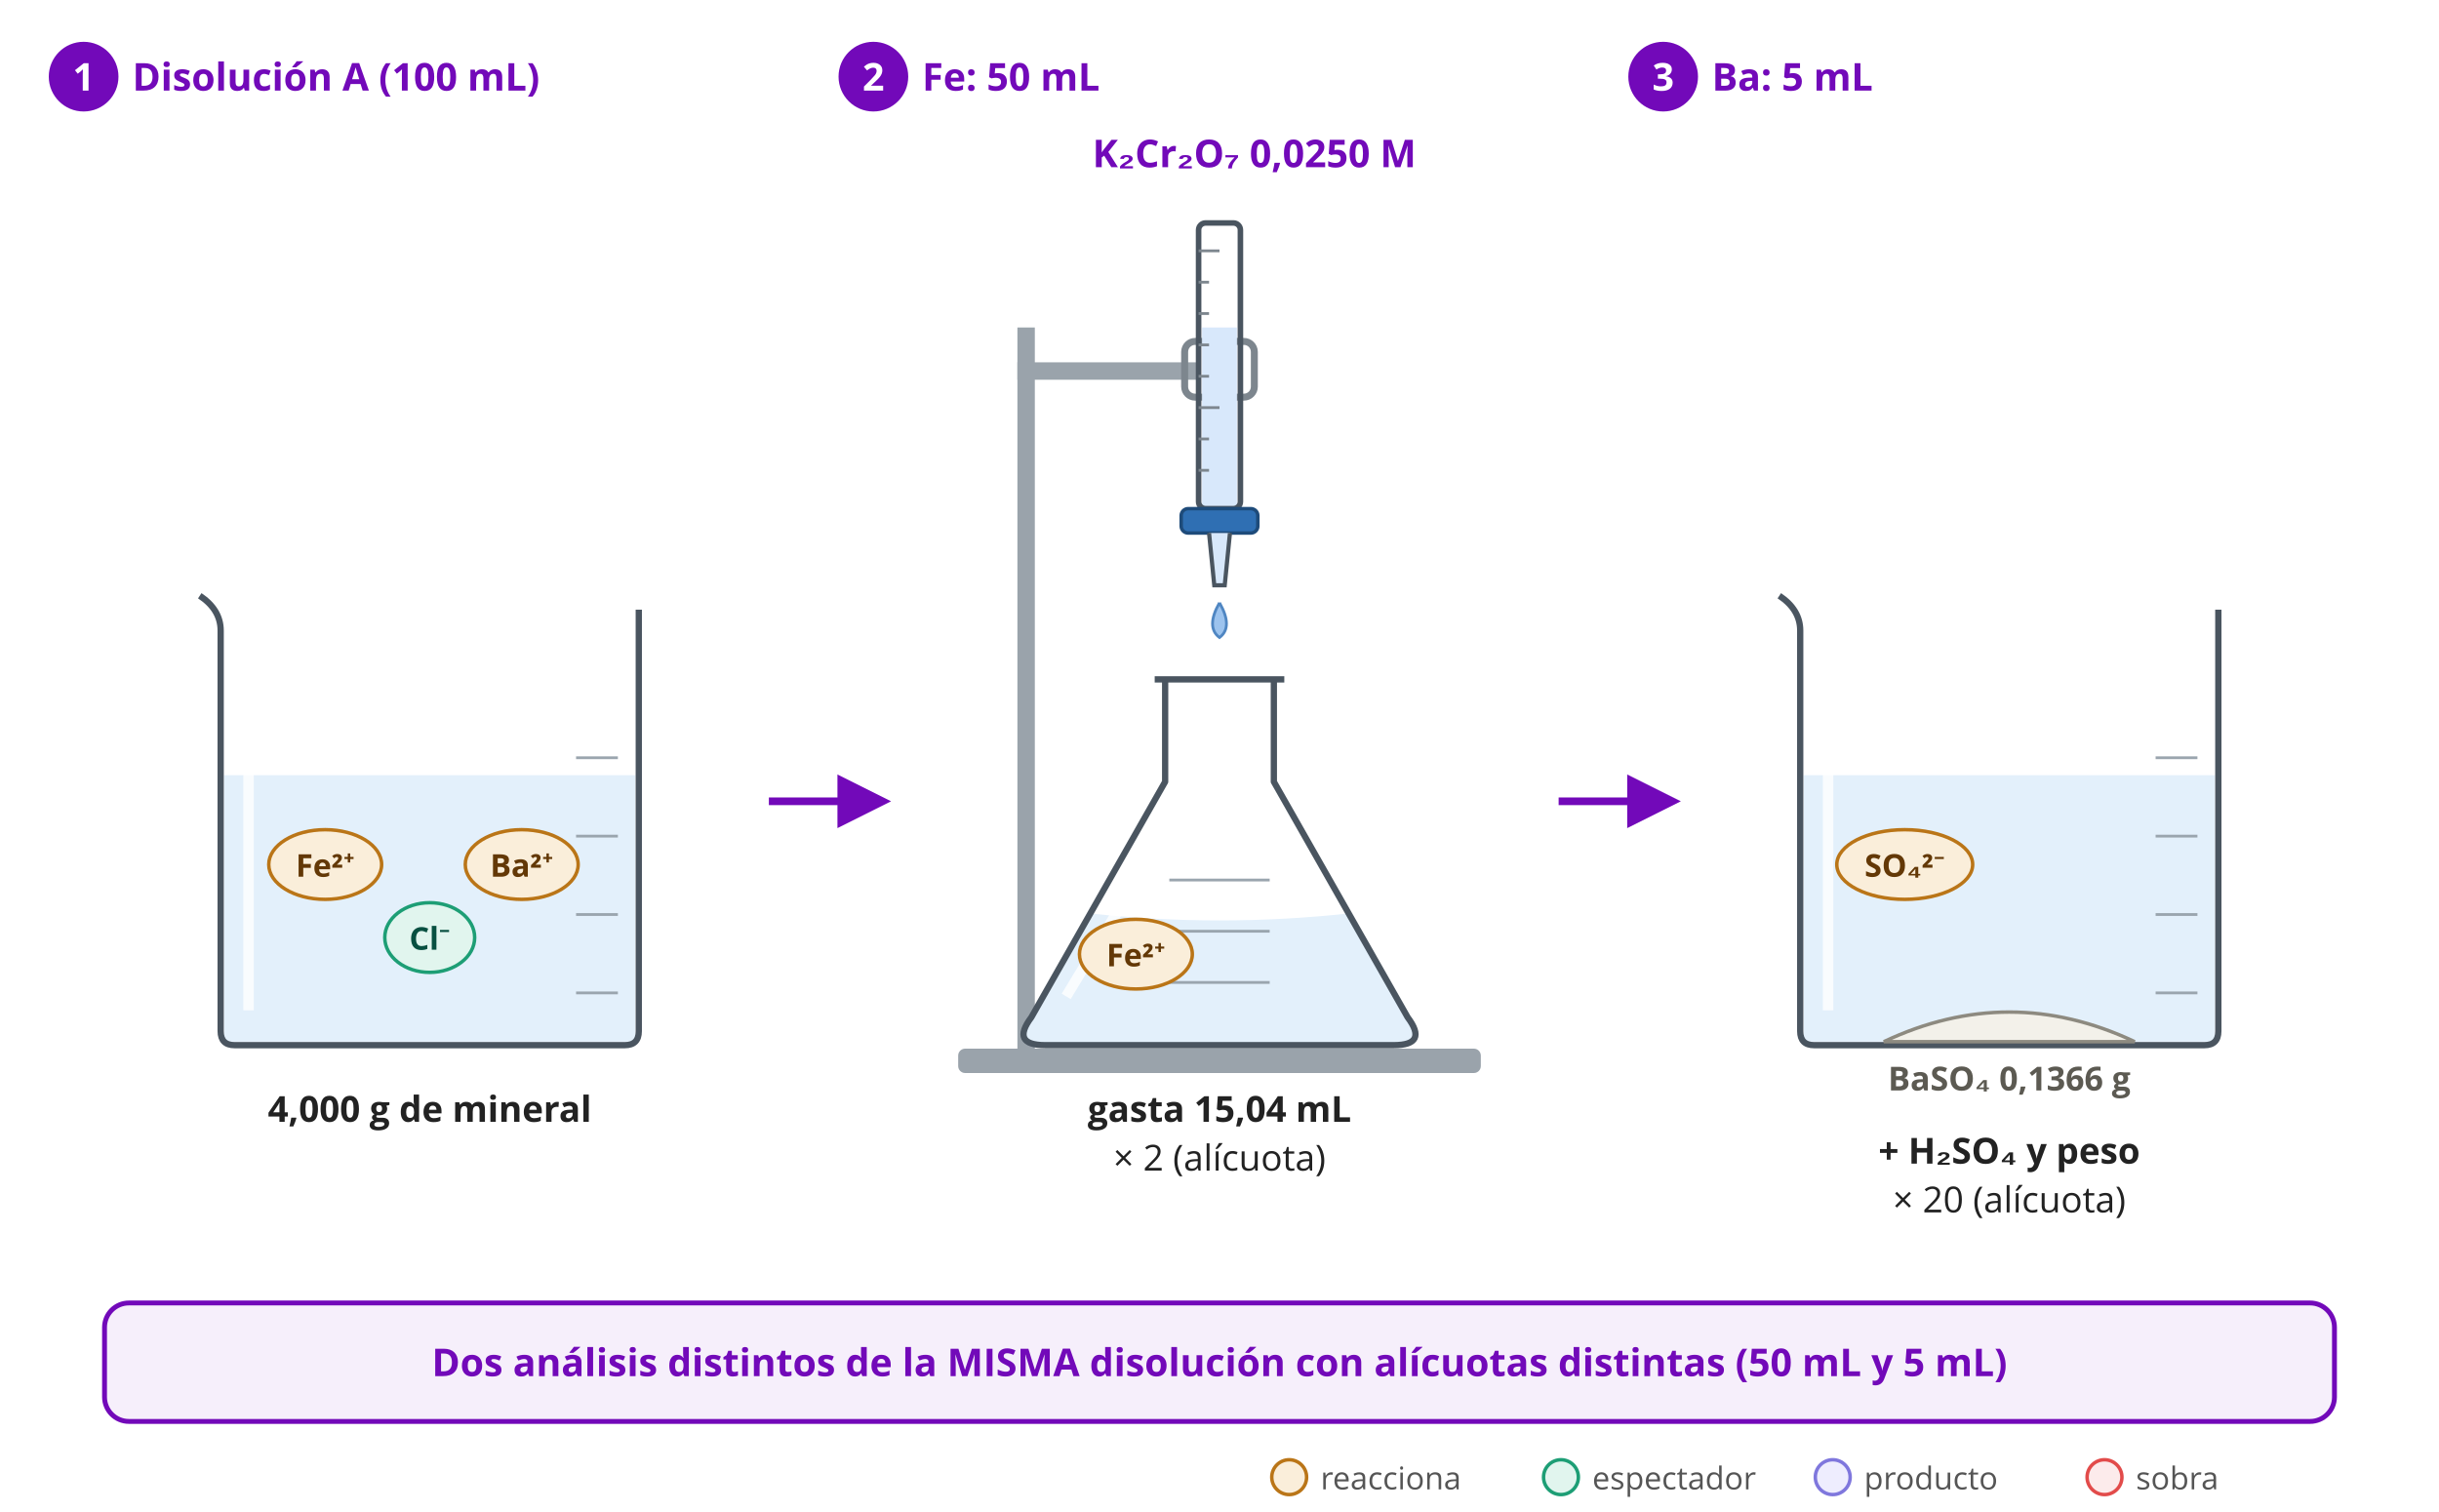
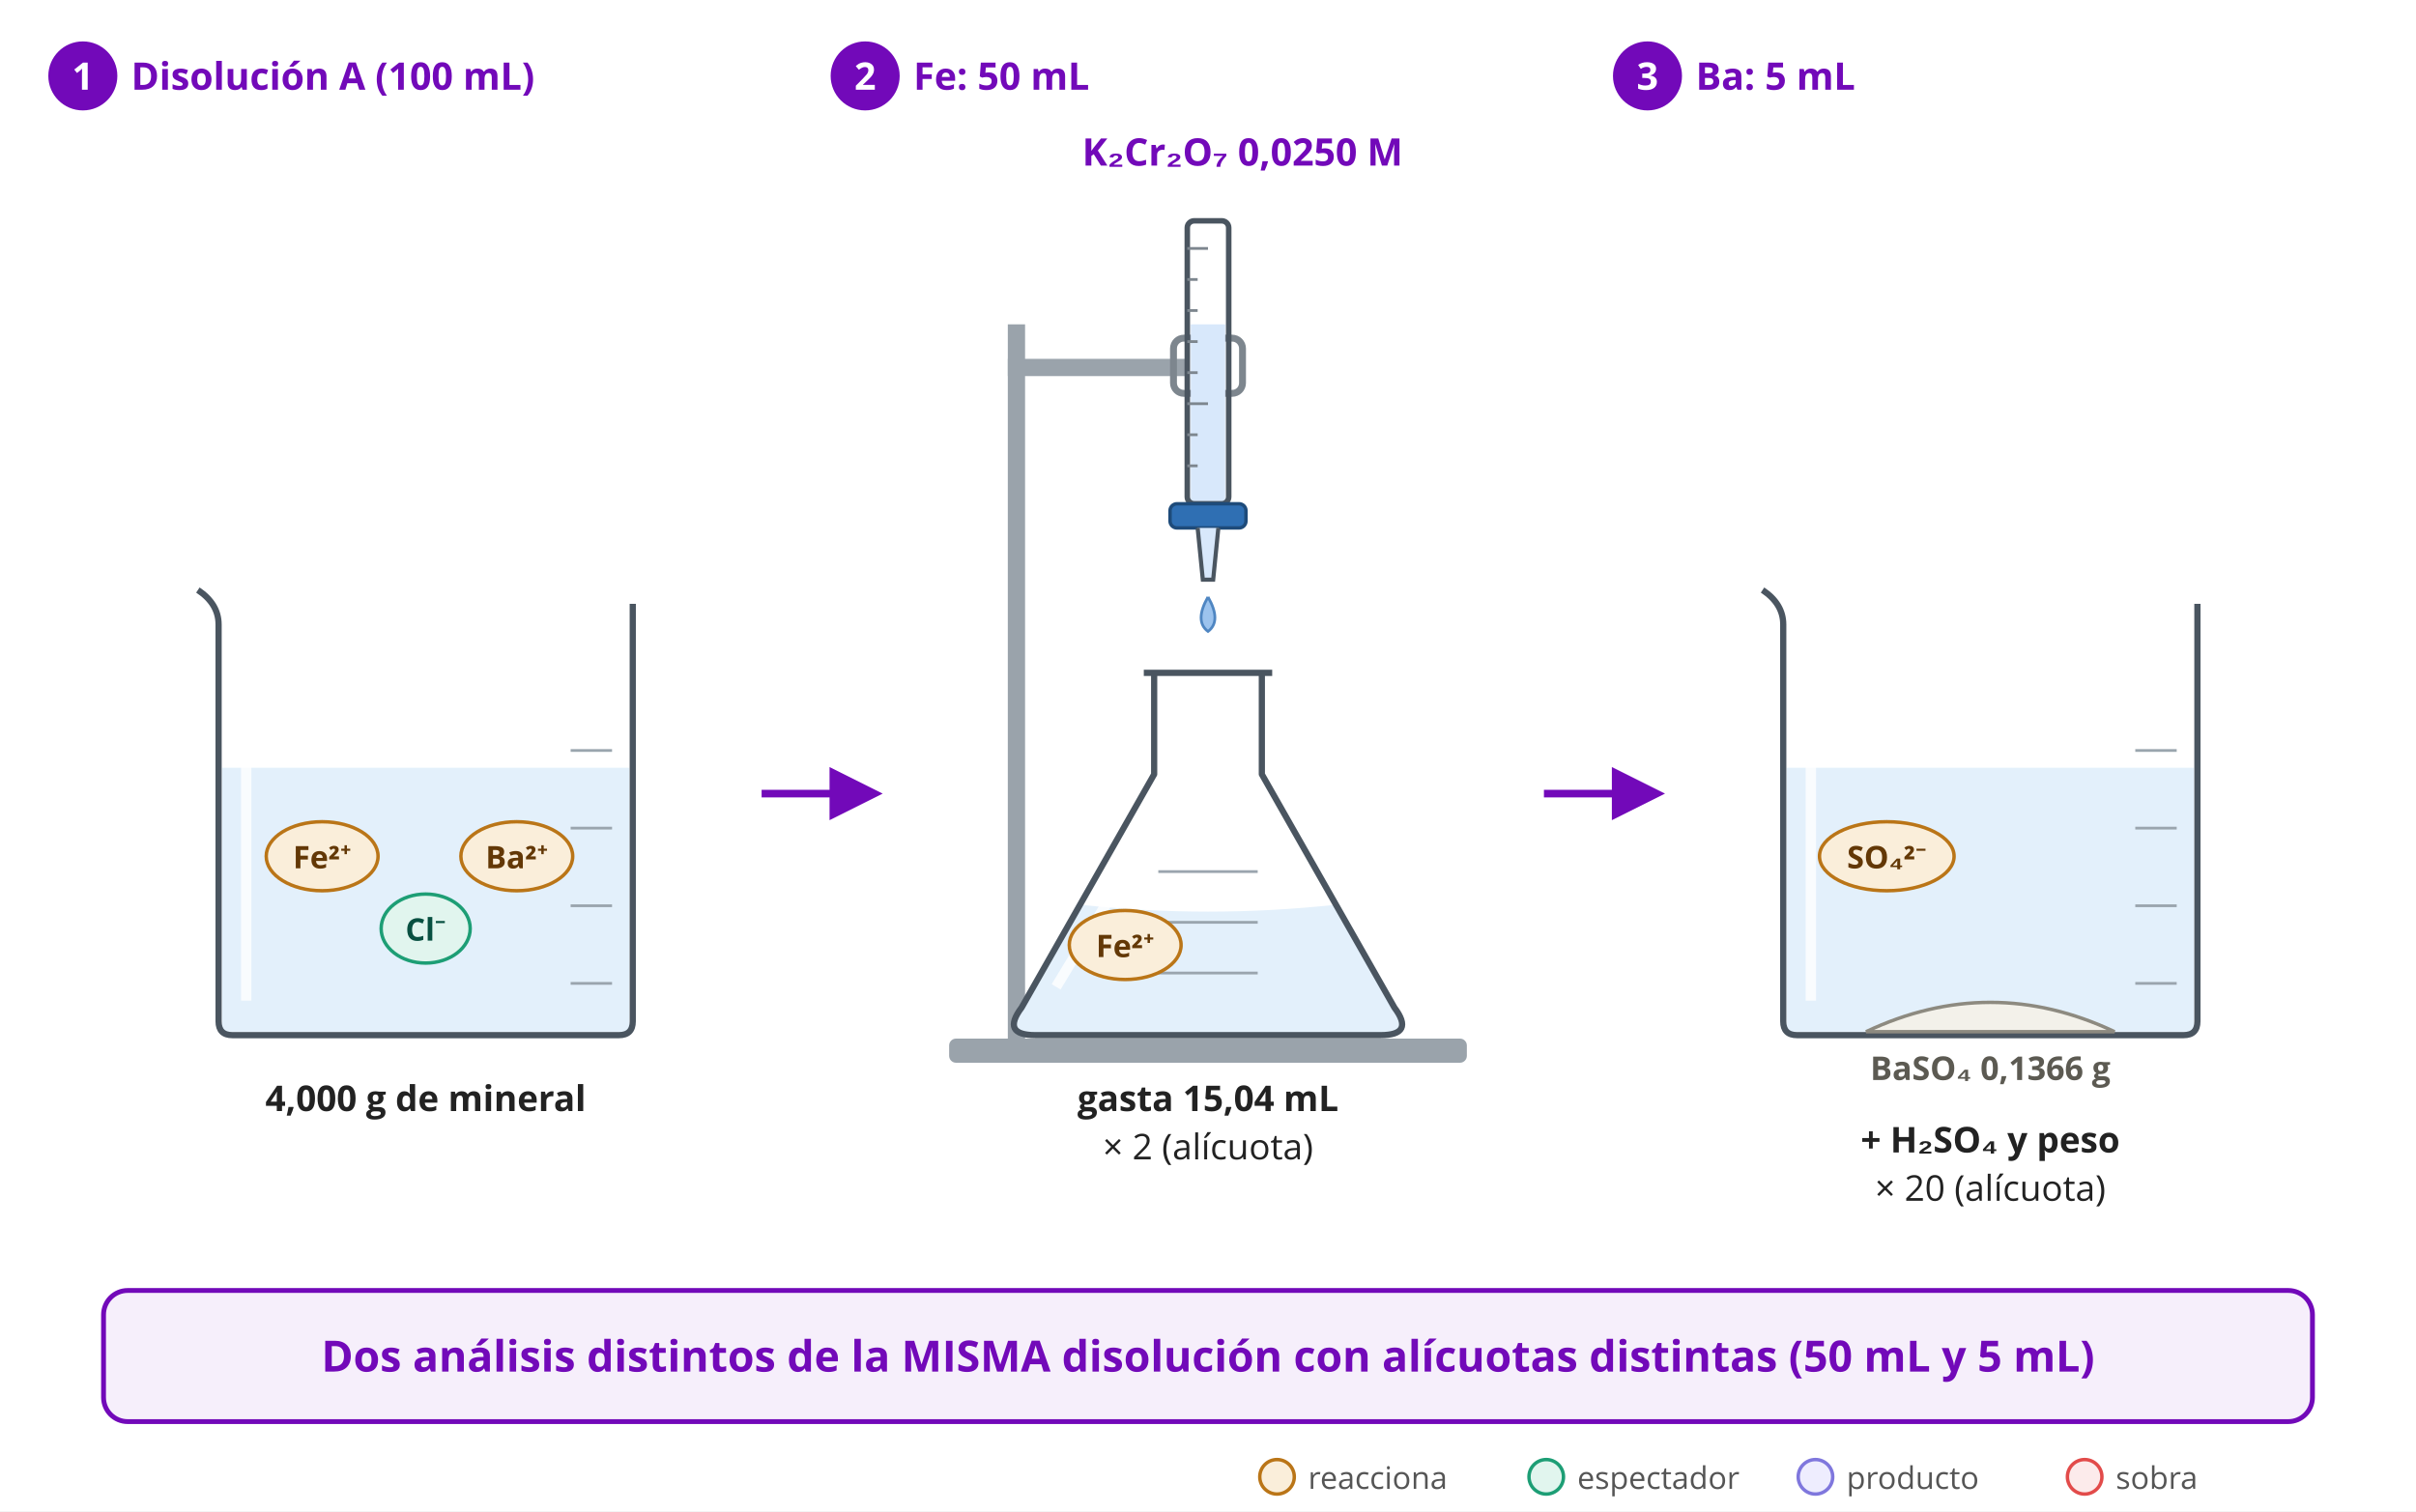
- <svg xmlns="http://www.w3.org/2000/svg" viewBox="0 0 700 434" width="700" height="434">
+ <svg xmlns="http://www.w3.org/2000/svg" viewBox="0 0 700 438" width="700" height="438">
  <defs>
    <marker id="pta" viewBox="0 0 10 10" refX="8" refY="5" markerWidth="7" markerHeight="7" orient="auto-start-reverse">
      <path d="M0 0 L10 5 L0 10 z" fill="#7209b9" />
    </marker>
  </defs>
-   <rect width="700" height="434" fill="white" />
+   <rect width="700" height="438" fill="white" />
  <circle cx="24.0" cy="22" r="10" fill="#7209b9" />
  <text x="24.0" y="26" text-anchor="middle" font-size="11" font-weight="bold" fill="white" font-family="Open Sans, Arial, sans-serif">1</text>
  <text x="40.0" y="26" text-anchor="start" font-size="11.5" font-weight="bold" fill="#7209b9" font-family="Open Sans, Arial, sans-serif" />
  <text x="38.0" y="26" text-anchor="start" font-size="11" font-weight="bold" fill="#7209b9" font-family="Open Sans, Arial, sans-serif">Disolución A (100 mL)</text>
  <rect x="64.333" y="222.5" width="118" height="76.5" fill="#e3f0fb" />
  <path d="M57.333 171 Q63.333 175 63.333 181 V296 Q63.333 300 67.333 300 H179.333 Q183.333 300 183.333 296 V175" fill="none" stroke="#4a5560" stroke-width="1.8" />
  <line x1="165.333" y1="285.0" x2="177.333" y2="285.0" stroke="#9aa5ae" stroke-width=".8" />
  <line x1="165.333" y1="262.5" x2="177.333" y2="262.5" stroke="#9aa5ae" stroke-width=".8" />
  <line x1="165.333" y1="240.0" x2="177.333" y2="240.0" stroke="#9aa5ae" stroke-width=".8" />
  <line x1="165.333" y1="217.5" x2="177.333" y2="217.5" stroke="#9aa5ae" stroke-width=".8" />
  <line x1="71.333" y1="189" x2="71.333" y2="290" stroke="white" stroke-width="3" opacity=".8" />
  <ellipse cx="93.333" cy="248.15" rx="16.2" ry="10" fill="#FAEEDA" stroke="#BA7517" stroke-width="1" />
  <text x="93.333" y="251.65" text-anchor="middle" font-size="9" font-weight="bold" fill="#633806" font-family="Open Sans, Arial, sans-serif">Fe²⁺</text>
  <ellipse cx="149.733" cy="248.15" rx="16.2" ry="10" fill="#FAEEDA" stroke="#BA7517" stroke-width="1" />
  <text x="149.733" y="251.65" text-anchor="middle" font-size="9" font-weight="bold" fill="#633806" font-family="Open Sans, Arial, sans-serif">Ba²⁺</text>
  <ellipse cx="123.333" cy="269.11" rx="12.9" ry="10" fill="#E1F5EE" stroke="#1D9E75" stroke-width="1" />
  <text x="123.333" y="272.61" text-anchor="middle" font-size="9" font-weight="bold" fill="#085041" font-family="Open Sans, Arial, sans-serif">Cl⁻</text>
  <text x="123.333" y="322" text-anchor="middle" font-size="10.3" font-weight="bold" fill="#222" font-family="Open Sans, Arial, sans-serif">4,000 g de mineral</text>
  <path d="M220.667 230 L252.667 230" fill="none" stroke="#7209b9" stroke-width="2.2" marker-end="url(#pta)" />
  <circle cx="250.667" cy="22" r="10" fill="#7209b9" />
  <text x="250.667" y="26" text-anchor="middle" font-size="11" font-weight="bold" fill="white" font-family="Open Sans, Arial, sans-serif">2</text>
  <text x="266.667" y="26" text-anchor="start" font-size="11.5" font-weight="bold" fill="#7209b9" font-family="Open Sans, Arial, sans-serif" />
  <text x="264.667" y="26" text-anchor="start" font-size="11" font-weight="bold" fill="#7209b9" font-family="Open Sans, Arial, sans-serif">Fe: 50 mL</text>
  <rect x="292.0" y="94" width="5" height="207" fill="#9aa3ab" />
  <rect x="275.0" y="301" width="150" height="7" rx="2" fill="#9aa3ab" />
  <rect x="292.0" y="104" width="52" height="5" fill="#9aa3ab" />
  <rect x="340.0" y="98" width="20" height="16" rx="3" fill="none" stroke="#7d868e" stroke-width="2" />
  <rect x="345.0" y="94" width="10" height="52" fill="#d8e8fb" />
  <rect x="344.0" y="64" width="12" height="82" rx="2" fill="none" stroke="#4a5560" stroke-width="1.6" />
  <line x1="344.0" y1="72" x2="350.0" y2="72" stroke="#7d868e" stroke-width=".8" />
  <line x1="344.0" y1="81" x2="347.0" y2="81" stroke="#7d868e" stroke-width=".8" />
  <line x1="344.0" y1="90" x2="347.0" y2="90" stroke="#7d868e" stroke-width=".8" />
  <line x1="344.0" y1="99" x2="347.0" y2="99" stroke="#7d868e" stroke-width=".8" />
  <line x1="344.0" y1="108" x2="347.0" y2="108" stroke="#7d868e" stroke-width=".8" />
  <line x1="344.0" y1="117" x2="350.0" y2="117" stroke="#7d868e" stroke-width=".8" />
  <line x1="344.0" y1="126" x2="347.0" y2="126" stroke="#7d868e" stroke-width=".8" />
  <line x1="344.0" y1="135" x2="347.0" y2="135" stroke="#7d868e" stroke-width=".8" />
  <rect x="339.0" y="146" width="22" height="7" rx="2" fill="#2f6fb3" stroke="#1e4b7a" />
  <path d="M347.0 153 L348.5 168 H351.5 L353.0 153" fill="#d8e8fb" stroke="#4a5560" stroke-width="1.2" />
  <path d="M350.0 173 q-4 7 0 10 q4 -3 0 -10" fill="#9cc3ee" stroke="#4f86c2" stroke-width=".8" />
  <text x="360.0" y="48.0" text-anchor="middle" font-size="11.0" font-weight="bold" fill="#7209b9" font-family="Open Sans, Arial, sans-serif">K₂Cr₂O₇ 0,0250 M</text>
  <path d="M312.928 262.2 Q350.0 266.2 387.072 262.2 L404.0 292 Q410.0 300 400.0 300 H300.0 Q290.0 300 296.0 292 Z" fill="#e3f0fb" stroke="none" />
  <path d="M331.4 195 H368.6 M334.4 195 V224.4 L296.0 292 Q290.0 300 300.0 300 H400.0 Q410.0 300 404.0 292 L365.6 224.4 V195" fill="none" stroke="#4a5560" stroke-width="1.8" stroke-linejoin="round" />
  <path d="M306.0 286 L338.4 232.4" stroke="white" stroke-width="3" opacity=".8" />
  <line x1="335.6" y1="282.0" x2="364.4" y2="282.0" stroke="#9aa5ae" stroke-width=".8" />
  <line x1="335.6" y1="267.3" x2="364.4" y2="267.3" stroke="#9aa5ae" stroke-width=".8" />
  <line x1="335.6" y1="252.6" x2="364.4" y2="252.6" stroke="#9aa5ae" stroke-width=".8" />
  <ellipse cx="326.0" cy="273.876" rx="16.2" ry="10" fill="#FAEEDA" stroke="#BA7517" stroke-width="1" />
  <text x="326.0" y="277.376" text-anchor="middle" font-size="9" font-weight="bold" fill="#633806" font-family="Open Sans, Arial, sans-serif">Fe²⁺</text>
  <text x="350.0" y="322" text-anchor="middle" font-size="10.3" font-weight="bold" fill="#222" font-family="Open Sans, Arial, sans-serif">gasta 15,04 mL</text>
  <text x="350.0" y="336" text-anchor="middle" font-size="10.3" font-weight="normal" fill="#222" font-family="Open Sans, Arial, sans-serif">× 2 (alícuota)</text>
  <path d="M447.333 230 L479.333 230" fill="none" stroke="#7209b9" stroke-width="2.2" marker-end="url(#pta)" />
  <circle cx="477.333" cy="22" r="10" fill="#7209b9" />
  <text x="477.333" y="26" text-anchor="middle" font-size="11" font-weight="bold" fill="white" font-family="Open Sans, Arial, sans-serif">3</text>
  <text x="493.333" y="26" text-anchor="start" font-size="11.5" font-weight="bold" fill="#7209b9" font-family="Open Sans, Arial, sans-serif" />
  <text x="491.333" y="26" text-anchor="start" font-size="11" font-weight="bold" fill="#7209b9" font-family="Open Sans, Arial, sans-serif">Ba: 5 mL</text>
  <rect x="517.667" y="222.5" width="118" height="76.5" fill="#e3f0fb" />
  <path d="M510.667 171 Q516.667 175 516.667 181 V296 Q516.667 300 520.667 300 H632.667 Q636.667 300 636.667 296 V175" fill="none" stroke="#4a5560" stroke-width="1.8" />
  <line x1="618.667" y1="285.0" x2="630.667" y2="285.0" stroke="#9aa5ae" stroke-width=".8" />
  <line x1="618.667" y1="262.5" x2="630.667" y2="262.5" stroke="#9aa5ae" stroke-width=".8" />
  <line x1="618.667" y1="240.0" x2="630.667" y2="240.0" stroke="#9aa5ae" stroke-width=".8" />
  <line x1="618.667" y1="217.5" x2="630.667" y2="217.5" stroke="#9aa5ae" stroke-width=".8" />
  <line x1="524.667" y1="189" x2="524.667" y2="290" stroke="white" stroke-width="3" opacity=".8" />
  <path d="M540.667 299 Q576.667 282 612.667 299 Z" fill="#f3f1ea" stroke="#8d8a80" />
  <text x="576.667" y="313" text-anchor="middle" font-size="9.5" font-weight="bold" fill="#5c5a52" font-family="Open Sans, Arial, sans-serif">BaSO₄ 0,1366 g</text>
  <ellipse cx="546.667" cy="248.15" rx="19.5" ry="10" fill="#FAEEDA" stroke="#BA7517" stroke-width="1" />
  <text x="546.667" y="251.65" text-anchor="middle" font-size="9" font-weight="bold" fill="#633806" font-family="Open Sans, Arial, sans-serif">SO₄²⁻</text>
  <text x="576.667" y="334" text-anchor="middle" font-size="10.3" font-weight="bold" fill="#222" font-family="Open Sans, Arial, sans-serif">+ H₂SO₄ y peso</text>
  <text x="576.667" y="348" text-anchor="middle" font-size="10.3" font-weight="normal" fill="#222" font-family="Open Sans, Arial, sans-serif">× 20 (alícuota)</text>
-   <rect x="30" y="374" width="640" height="34" rx="7" fill="#f6effb" stroke="#7209b9" stroke-width="1.4" />
-   <text x="350.0" y="395.0" text-anchor="middle" font-size="11" font-weight="bold" fill="#7209b9" font-family="Open Sans, Arial, sans-serif">Dos análisis distintos de la MISMA disolución con alícuotas distintas (50 mL y 5 mL)</text>
-   <circle cx="370" cy="424" r="5" fill="#FAEEDA" stroke="#BA7517" />
-   <text x="379" y="427.5" text-anchor="start" font-size="9" font-weight="normal" fill="#555" font-family="Open Sans, Arial, sans-serif">reacciona</text>
-   <circle cx="448" cy="424" r="5" fill="#E1F5EE" stroke="#1D9E75" />
-   <text x="457" y="427.5" text-anchor="start" font-size="9" font-weight="normal" fill="#555" font-family="Open Sans, Arial, sans-serif">espectador</text>
-   <circle cx="526" cy="424" r="5" fill="#EEEDFE" stroke="#7F77DD" />
-   <text x="535" y="427.5" text-anchor="start" font-size="9" font-weight="normal" fill="#555" font-family="Open Sans, Arial, sans-serif">producto</text>
-   <circle cx="604" cy="424" r="5" fill="#FCEBEB" stroke="#E24B4A" />
-   <text x="613" y="427.5" text-anchor="start" font-size="9" font-weight="normal" fill="#555" font-family="Open Sans, Arial, sans-serif">sobra</text>
+   <rect x="30" y="374" width="640" height="38" rx="7" fill="#f6effb" stroke="#7209b9" stroke-width="1.4" />
+   <text x="350.0" y="397.5" text-anchor="middle" font-size="12.5" font-weight="bold" fill="#7209b9" font-family="Open Sans, Arial, sans-serif">Dos análisis distintos de la MISMA disolución con alícuotas distintas (50 mL y 5 mL)</text>
+   <circle cx="370" cy="428" r="5" fill="#FAEEDA" stroke="#BA7517" />
+   <text x="379" y="431.5" text-anchor="start" font-size="9" font-weight="normal" fill="#555" font-family="Open Sans, Arial, sans-serif">reacciona</text>
+   <circle cx="448" cy="428" r="5" fill="#E1F5EE" stroke="#1D9E75" />
+   <text x="457" y="431.5" text-anchor="start" font-size="9" font-weight="normal" fill="#555" font-family="Open Sans, Arial, sans-serif">espectador</text>
+   <circle cx="526" cy="428" r="5" fill="#EEEDFE" stroke="#7F77DD" />
+   <text x="535" y="431.5" text-anchor="start" font-size="9" font-weight="normal" fill="#555" font-family="Open Sans, Arial, sans-serif">producto</text>
+   <circle cx="604" cy="428" r="5" fill="#FCEBEB" stroke="#E24B4A" />
+   <text x="613" y="431.5" text-anchor="start" font-size="9" font-weight="normal" fill="#555" font-family="Open Sans, Arial, sans-serif">sobra</text>
</svg>
